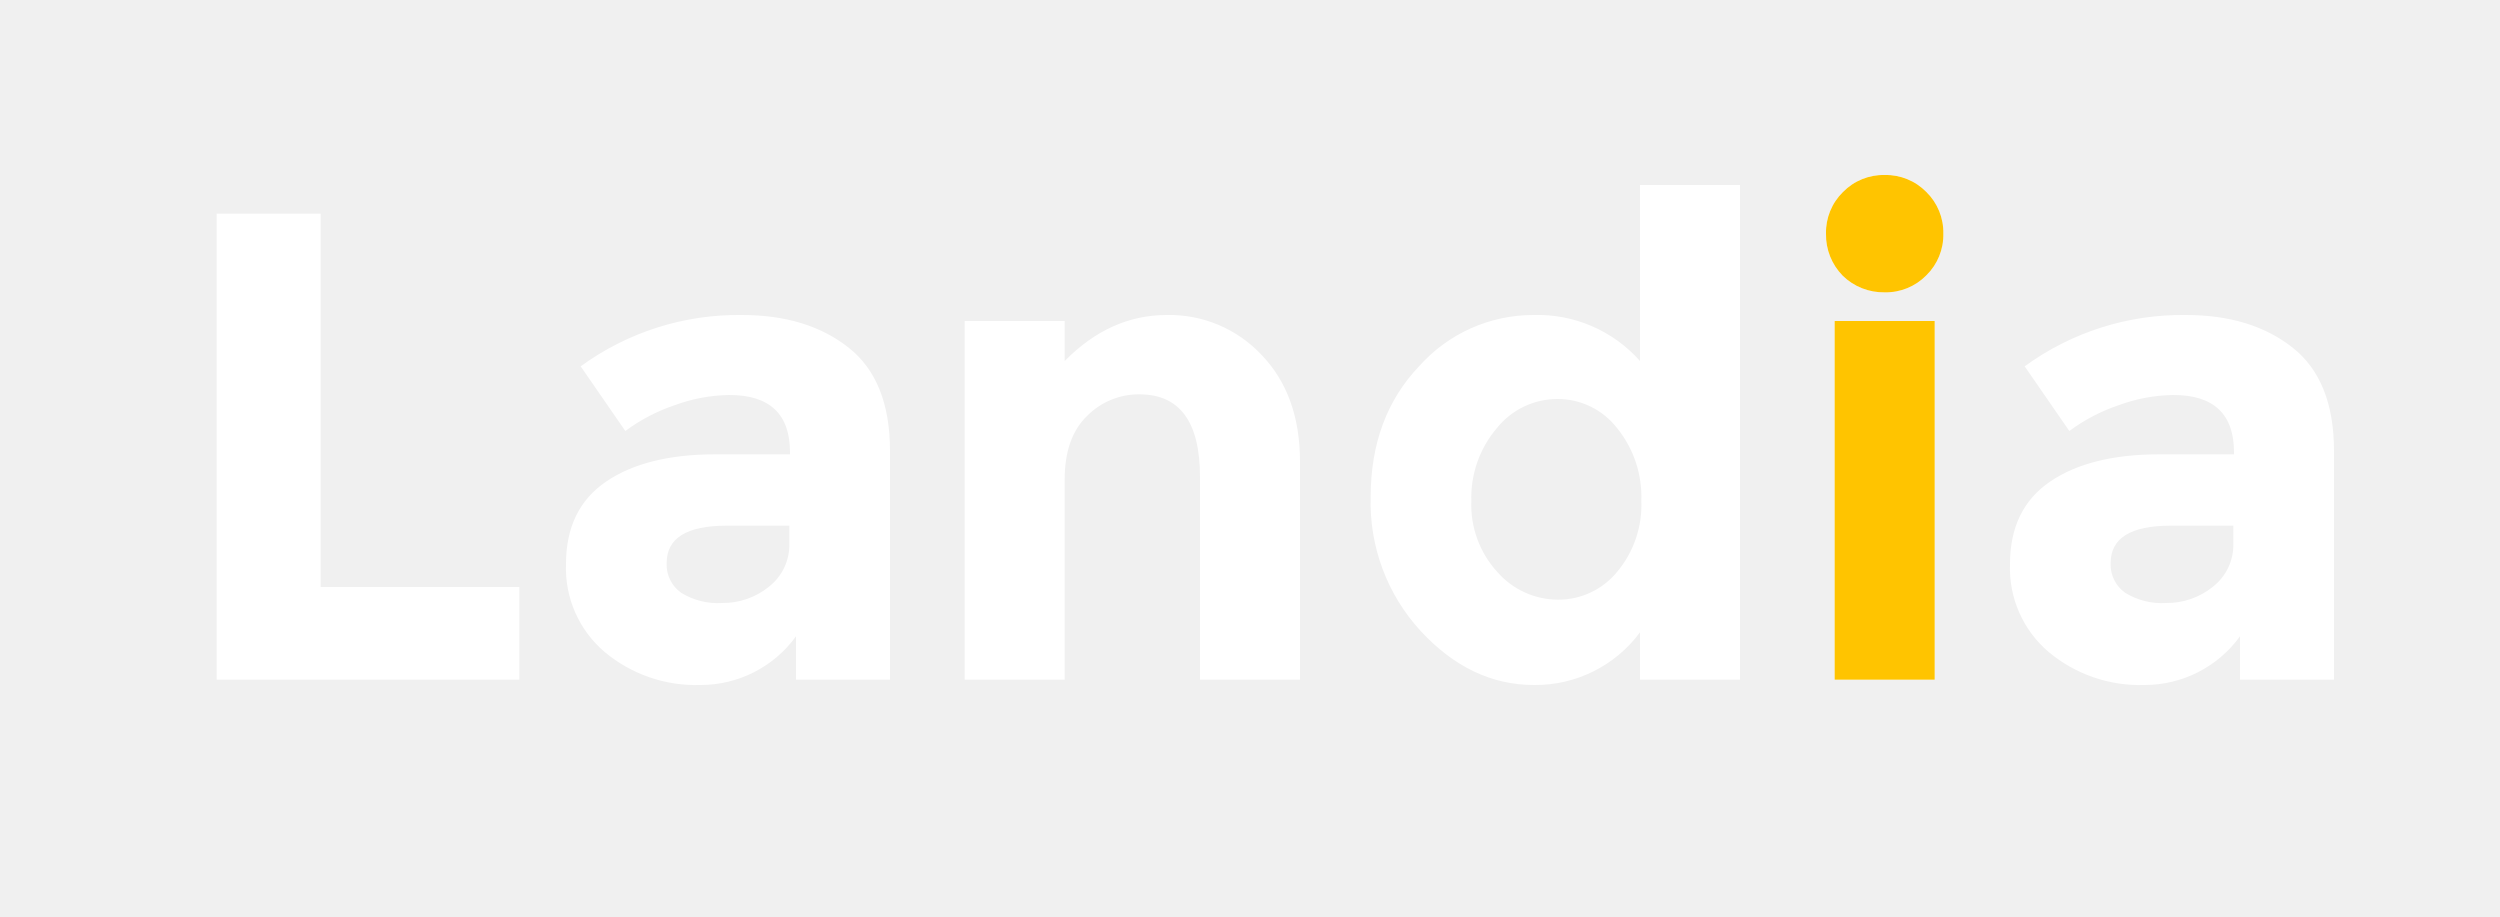
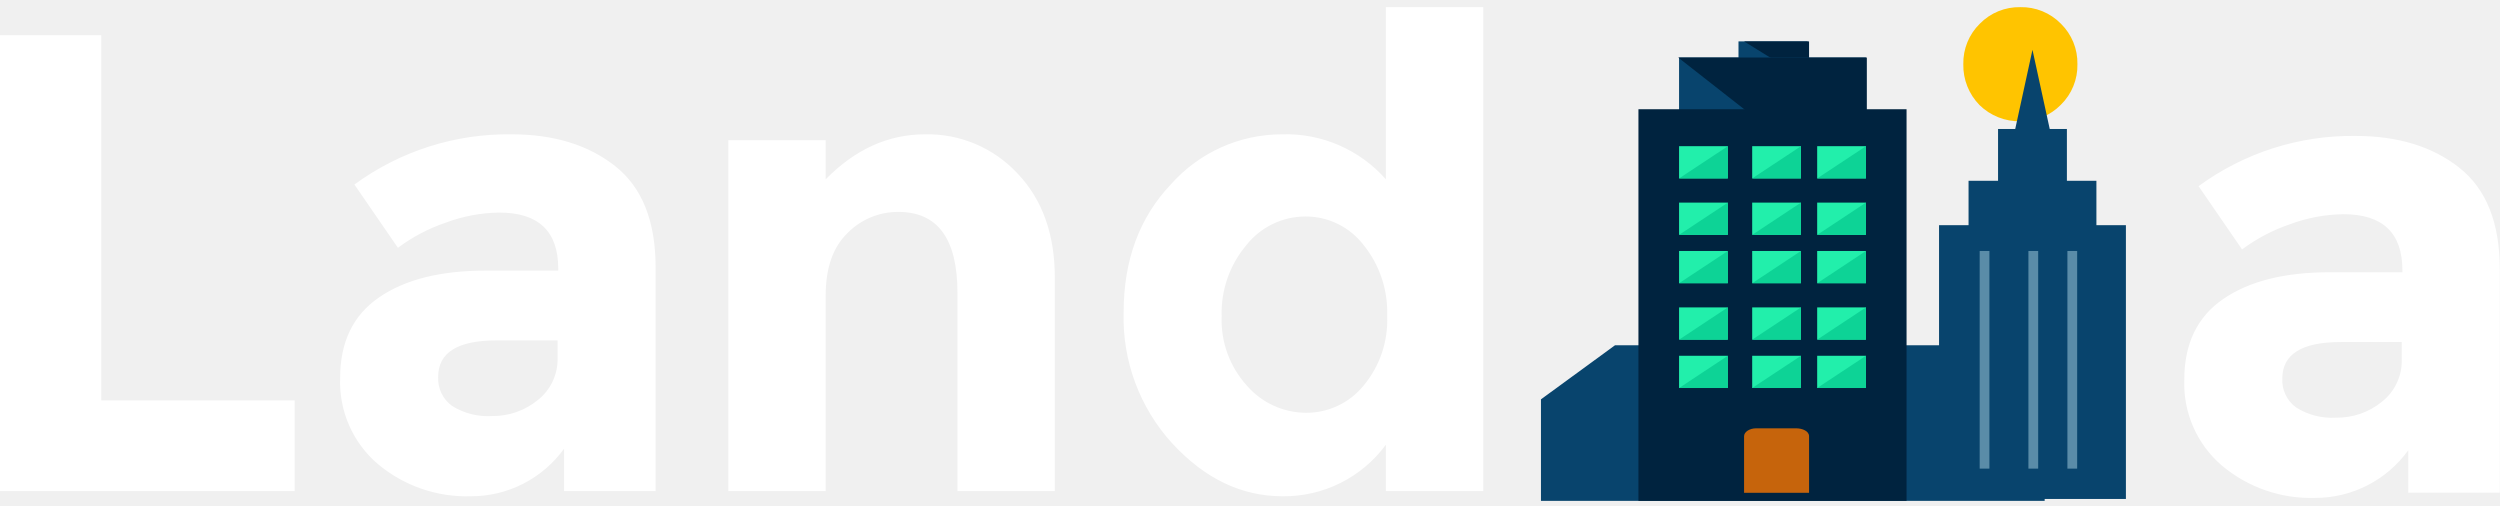
- <svg xmlns="http://www.w3.org/2000/svg" width="300" height="110" viewBox="0 0 300 110">
-   <defs>
-     <style>.a{clip-path:url(#b);}.b{fill:#fff;}.c{fill:#ffc400;}.d{fill:rgba(0,108,255,0);}</style>
-     <clipPath id="b">
-       <rect width="300" height="110" />
-     </clipPath>
-   </defs>
-   <g id="a" class="a">
-     <rect class="d" width="300" height="110" />
-     <path class="b" d="M8.88,0V-55.92H21.36v44.8H45.2V0Zm80.8,0H78.4V-5.2A14.14,14.14,0,0,1,66.92.64,17.071,17.071,0,0,1,55.44-3.32,13.185,13.185,0,0,1,50.8-13.88q0-6.6,4.8-9.88t13.12-3.28h8.96v-.24q0-6.88-7.28-6.88a19.678,19.678,0,0,0-6.6,1.24,21.408,21.408,0,0,0-5.88,3.08L52.56-37.6a32.1,32.1,0,0,1,19.36-6.16q7.84,0,12.8,3.92t4.96,12.4ZM77.6-16.4v-2.08H70.08q-7.2,0-7.2,4.48a4.122,4.122,0,0,0,1.72,3.56A8.328,8.328,0,0,0,69.52-9.2a8.747,8.747,0,0,0,5.64-1.96A6.378,6.378,0,0,0,77.6-16.4ZM110.64-24V0h-12V-43.04h12v4.8q5.44-5.52,12.24-5.52a15.154,15.154,0,0,1,11.4,4.8q4.6,4.8,4.6,12.8V0h-12V-24.32q0-9.92-7.28-9.92a8.73,8.73,0,0,0-6.28,2.6Q110.64-29.04,110.64-24ZM166.96.64q-7.6,0-13.6-6.48a22.77,22.77,0,0,1-6-16.08q0-9.6,5.84-15.72a18.33,18.33,0,0,1,13.68-6.12,16.419,16.419,0,0,1,12.8,5.52V-59.36h12V0h-12V-5.68A15.61,15.61,0,0,1,166.96.64Zm-7.52-22.08a11.942,11.942,0,0,0,3.12,8.52,9.7,9.7,0,0,0,7.28,3.32,9.094,9.094,0,0,0,7.08-3.32,12.485,12.485,0,0,0,2.92-8.56,13.1,13.1,0,0,0-2.92-8.72,9.008,9.008,0,0,0-7.16-3.48,9.312,9.312,0,0,0-7.28,3.52A12.871,12.871,0,0,0,159.44-21.44ZM215.04,0h-12V-43.04h12ZM204-48.48a7.005,7.005,0,0,1-2-5.04,6.8,6.8,0,0,1,2.04-5,6.8,6.8,0,0,1,5-2.04,6.8,6.8,0,0,1,5,2.04,6.8,6.8,0,0,1,2.04,5,6.8,6.8,0,0,1-2.04,5,6.8,6.8,0,0,1-5,2.04A7.005,7.005,0,0,1,204-48.48ZM262.96,0H251.68V-5.2A14.14,14.14,0,0,1,240.2.64a17.071,17.071,0,0,1-11.48-3.96,13.185,13.185,0,0,1-4.64-10.56q0-6.6,4.8-9.88T242-27.04h8.96v-.24q0-6.88-7.28-6.88a19.678,19.678,0,0,0-6.6,1.24,21.409,21.409,0,0,0-5.88,3.08l-5.36-7.76a32.1,32.1,0,0,1,19.36-6.16q7.84,0,12.8,3.92t4.96,12.4ZM250.88-16.4v-2.08h-7.52q-7.2,0-7.2,4.48a4.122,4.122,0,0,0,1.72,3.56A8.328,8.328,0,0,0,242.8-9.2a8.747,8.747,0,0,0,5.64-1.96A6.378,6.378,0,0,0,250.88-16.4Z" transform="translate(17.12 81.56)" />
-     <path class="c" d="M215.04,0h-12V-43.04h12ZM204-48.48a7.005,7.005,0,0,1-2-5.04,6.8,6.8,0,0,1,2.04-5,6.8,6.8,0,0,1,5-2.04,6.8,6.8,0,0,1,5,2.04,6.8,6.8,0,0,1,2.04,5,6.8,6.8,0,0,1-2.04,5,6.8,6.8,0,0,1-5,2.04A7.005,7.005,0,0,1,204-48.48Z" transform="translate(17.12 81.56)" />
+ <svg xmlns="http://www.w3.org/2000/svg" width="282px" height="57px" viewBox="0 0 282 57" version="1.1">
+   <g id="Page-1" stroke="none" stroke-width="1" fill="none" fill-rule="evenodd">
+     <g id="landia_experiment" transform="translate(0, -21)" fill-rule="nonzero">
+       <rect id="Rectangle" fill-opacity="0" fill="#006CFF" x="25.751" y="1.205" width="274.249" height="100.429" />
+       <path d="M0,76.39 L0,24.969 L11.422,24.969 L11.422,66.165 L33.242,66.165 L33.242,76.39 L0,76.39 Z M73.953,76.39 L63.629,76.39 L63.629,71.609 C61.189,74.99 57.28,76.988 53.122,76.979 C49.294,77.1 45.554,75.804 42.615,73.337 C39.79,70.927 38.224,67.347 38.368,63.627 C38.368,59.581 39.832,56.552 42.761,54.542 C45.69,52.531 49.693,51.525 54.769,51.525 L62.97,51.525 L62.97,51.305 C62.97,47.087 60.749,44.978 56.307,44.978 C54.243,45.008 52.2,45.394 50.266,46.119 C48.337,46.776 46.521,47.731 44.885,48.951 L39.979,41.815 C45.119,38.049 51.337,36.062 57.698,36.151 C62.482,36.151 66.387,37.352 69.414,39.755 C72.44,42.158 73.953,45.959 73.953,51.158 L73.953,76.39 Z M62.897,61.31 L62.897,59.397 L56.014,59.397 C51.621,59.397 49.424,60.77 49.424,63.516 C49.36,64.806 49.953,66.039 50.998,66.79 C52.345,67.631 53.919,68.03 55.502,67.93 C57.379,67.956 59.207,67.318 60.664,66.128 C62.131,64.972 62.961,63.182 62.897,61.31 Z M93.137,54.321 L93.137,76.39 L82.154,76.39 L82.154,36.813 L93.137,36.813 L93.137,41.227 C96.457,37.843 100.191,36.151 104.34,36.151 C108.285,36.064 112.079,37.669 114.774,40.564 C117.581,43.507 118.984,47.43 118.984,52.335 L118.984,76.39 L108.001,76.39 L108.001,54.027 C108.001,47.945 105.78,44.905 101.338,44.905 C99.179,44.889 97.106,45.751 95.59,47.296 C93.955,48.889 93.137,51.231 93.137,54.321 Z M144.685,76.979 C140.047,76.979 135.898,74.992 132.237,71.02 C128.557,67 126.586,61.693 126.746,56.234 C126.746,50.348 128.527,45.53 132.091,41.778 C135.276,38.196 139.83,36.148 144.612,36.151 C149.073,36.01 153.366,37.87 156.327,41.227 L156.327,21.806 L167.31,21.806 L167.31,76.39 L156.327,76.39 L156.327,71.167 C153.599,74.869 149.269,77.03 144.685,76.979 Z M137.802,56.675 C137.691,59.562 138.717,62.377 140.658,64.51 C142.338,66.443 144.766,67.555 147.321,67.562 C149.828,67.577 152.209,66.456 153.801,64.51 C155.64,62.314 156.593,59.505 156.473,56.638 C156.576,53.729 155.627,50.88 153.801,48.62 C152.229,46.589 149.808,45.406 147.248,45.42 C144.652,45.423 142.199,46.614 140.584,48.656 C138.702,50.892 137.71,53.748 137.802,56.675 L137.802,56.675 Z M281.974,76.574 L271.65,76.574 L271.65,71.792 C269.21,75.174 265.301,77.172 261.143,77.163 C257.315,77.284 253.575,75.988 250.636,73.521 C247.811,71.111 246.245,67.531 246.389,63.811 C246.389,59.765 247.853,56.736 250.782,54.726 C253.711,52.715 257.714,51.709 262.79,51.709 L270.991,51.709 L270.991,51.489 C270.991,47.271 268.77,45.162 264.328,45.162 C262.264,45.192 260.221,45.577 258.287,46.302 C256.358,46.96 254.542,47.915 252.905,49.135 L248,41.999 C253.14,38.233 259.358,36.245 265.719,36.334 C270.503,36.334 274.408,37.536 277.435,39.939 C280.461,42.342 281.974,46.143 281.974,51.342 L281.974,76.574 Z M270.918,61.493 L270.918,59.581 L264.035,59.581 C259.642,59.581 257.445,60.954 257.445,63.7 C257.381,64.99 257.974,66.223 259.019,66.974 C260.366,67.815 261.94,68.214 263.523,68.114 C265.4,68.14 267.228,67.502 268.685,66.312 C270.152,65.156 270.982,63.366 270.918,61.493 L270.918,61.493 Z" id="Shape" fill="#FFFFFF" />
+       <path d="M223.289,32.851 C222.086,31.623 221.427,29.962 221.461,28.243 C221.425,26.527 222.1,24.873 223.326,23.672 C224.527,22.446 226.181,21.771 227.897,21.807 C229.613,21.771 231.267,22.446 232.468,23.672 C233.694,24.873 234.369,26.527 234.333,28.243 C234.369,29.959 233.694,31.614 232.468,32.815 C231.267,34.041 229.613,34.716 227.897,34.68 C226.178,34.714 224.517,34.055 223.289,32.851 L223.289,32.851 Z" id="Shape" fill="#FFC400" />
+       <g id="cityscape" transform="translate(173.8197, 25.66824)">
+         <g id="Group" fill="#08446D">
+           <polygon id="Path" points="56.818 51.83 0 51.83 0 40.377 8.356 34.275 56.818 34.275" />
+           <rect id="Rectangle" x="22.282" y="0" width="7.799" height="5.016" />
+         </g>
+         <polyline id="Path" fill="#00233F" points="22.911 0 30.242 0 30.242 4.546" />
+         <rect id="Rectangle" fill="#08446D" x="15.579" y="1.819" width="21.078" height="17.277" />
+         <g id="Group" transform="translate(10.99708, 1.818593)" fill="#00233F">
+           <polyline id="Path" points="4.48 0 25.762 0 25.762 16.67" />
+           <rect id="Rectangle" x="0" y="5.835" width="30.242" height="44.177" />
+         </g>
+         <rect id="Rectangle" fill="#22EFAB" x="23.827" y="11.821" width="5.499" height="3.637" />
+         <polyline id="Path" fill="#0DD396" points="29.326 11.821 29.326 15.458 23.827 15.458" />
+         <rect id="Rectangle" fill="#22EFAB" x="23.827" y="18.186" width="5.499" height="3.637" />
+         <polyline id="Path" fill="#0DD396" points="29.326 18.186 29.326 21.823 23.827 21.823" />
+         <rect id="Rectangle" fill="#22EFAB" x="23.827" y="23.642" width="5.499" height="3.637" />
+         <polyline id="Path" fill="#0DD396" points="29.326 23.642 29.326 27.279 23.827 27.279" />
+         <rect id="Rectangle" fill="#22EFAB" x="23.827" y="30.007" width="5.499" height="3.637" />
+         <polyline id="Path" fill="#0DD396" points="29.326 30.007 29.326 33.644 23.827 33.644" />
+         <rect id="Rectangle" fill="#22EFAB" x="23.827" y="35.463" width="5.499" height="3.637" />
+         <polyline id="Path" fill="#0DD396" points="29.326 35.463 29.326 39.1 23.827 39.1" />
+         <rect id="Rectangle" fill="#22EFAB" x="15.579" y="18.186" width="5.499" height="3.637" />
+         <polyline id="Path" fill="#0DD396" points="21.078 18.186 21.078 21.823 15.579 21.823" />
+         <rect id="Rectangle" fill="#22EFAB" x="15.579" y="23.642" width="5.499" height="3.637" />
+         <polyline id="Path" fill="#0DD396" points="21.078 23.642 21.078 27.279 15.579 27.279" />
+         <rect id="Rectangle" fill="#22EFAB" x="15.579" y="30.007" width="5.499" height="3.637" />
+         <polyline id="Path" fill="#0DD396" points="21.078 30.007 21.078 33.644 15.579 33.644" />
+         <rect id="Rectangle" fill="#22EFAB" x="15.579" y="35.463" width="5.499" height="3.637" />
+         <polyline id="Path" fill="#0DD396" points="21.078 35.463 21.078 39.1 15.579 39.1" />
+         <rect id="Rectangle" fill="#22EFAB" x="15.579" y="11.821" width="5.499" height="3.637" />
+         <polyline id="Path" fill="#0DD396" points="21.078 11.821 21.078 15.458 15.579 15.458" />
+         <rect id="Rectangle" fill="#22EFAB" x="31.158" y="11.821" width="5.499" height="3.637" />
+         <polyline id="Path" fill="#0DD396" points="36.657 11.821 36.657 15.458 31.158 15.458" />
+         <rect id="Rectangle" fill="#22EFAB" x="31.158" y="18.186" width="5.499" height="3.637" />
+         <polyline id="Path" fill="#0DD396" points="36.657 18.186 36.657 21.823 31.158 21.823" />
+         <rect id="Rectangle" fill="#22EFAB" x="31.158" y="23.642" width="5.499" height="3.637" />
+         <polyline id="Path" fill="#0DD396" points="36.657 23.642 36.657 27.279 31.158 27.279" />
+         <rect id="Rectangle" fill="#22EFAB" x="31.158" y="30.007" width="5.499" height="3.637" />
+         <polyline id="Path" fill="#0DD396" points="36.657 30.007 36.657 33.644 31.158 33.644" />
+         <rect id="Rectangle" fill="#22EFAB" x="31.158" y="35.463" width="5.499" height="3.637" />
+         <polyline id="Path" fill="#0DD396" points="36.657 35.463 36.657 39.1 31.158 39.1" />
+         <path d="M30.242,50.921 L30.242,44.535 C30.242,43.97 29.509,43.646 28.776,43.646 L24.272,43.646 C23.539,43.646 22.911,44.05 22.911,44.535 L22.911,50.921 L30.242,50.921 Z" id="Path" fill="#C6640C" />
+         <g id="Group" transform="translate(44.90473, 0.909296)" fill="#08446D">
+           <rect id="Rectangle" x="0" y="19.823" width="21.078" height="30.882" />
+           <rect id="Rectangle" x="3.328" y="14.815" width="14.422" height="11.685" />
+           <rect id="Rectangle" x="6.656" y="8.972" width="7.765" height="10.85" />
+           <polygon id="Path" points="6.101 20.407 10.539 0.042 14.976 20.407 10.539 23.746" />
+         </g>
+         <g id="Group" transform="translate(49.48685, 23.6417)" fill="#5A8CA8">
+           <rect id="Rectangle" x="0" y="0" width="1.1" height="24.551" />
+           <rect id="Rectangle" x="5.499" y="0" width="1.1" height="24.551" />
+           <rect id="Rectangle" x="9.897" y="0" width="1.1" height="24.551" />
+         </g>
+       </g>
+     </g>
  </g>
</svg>
